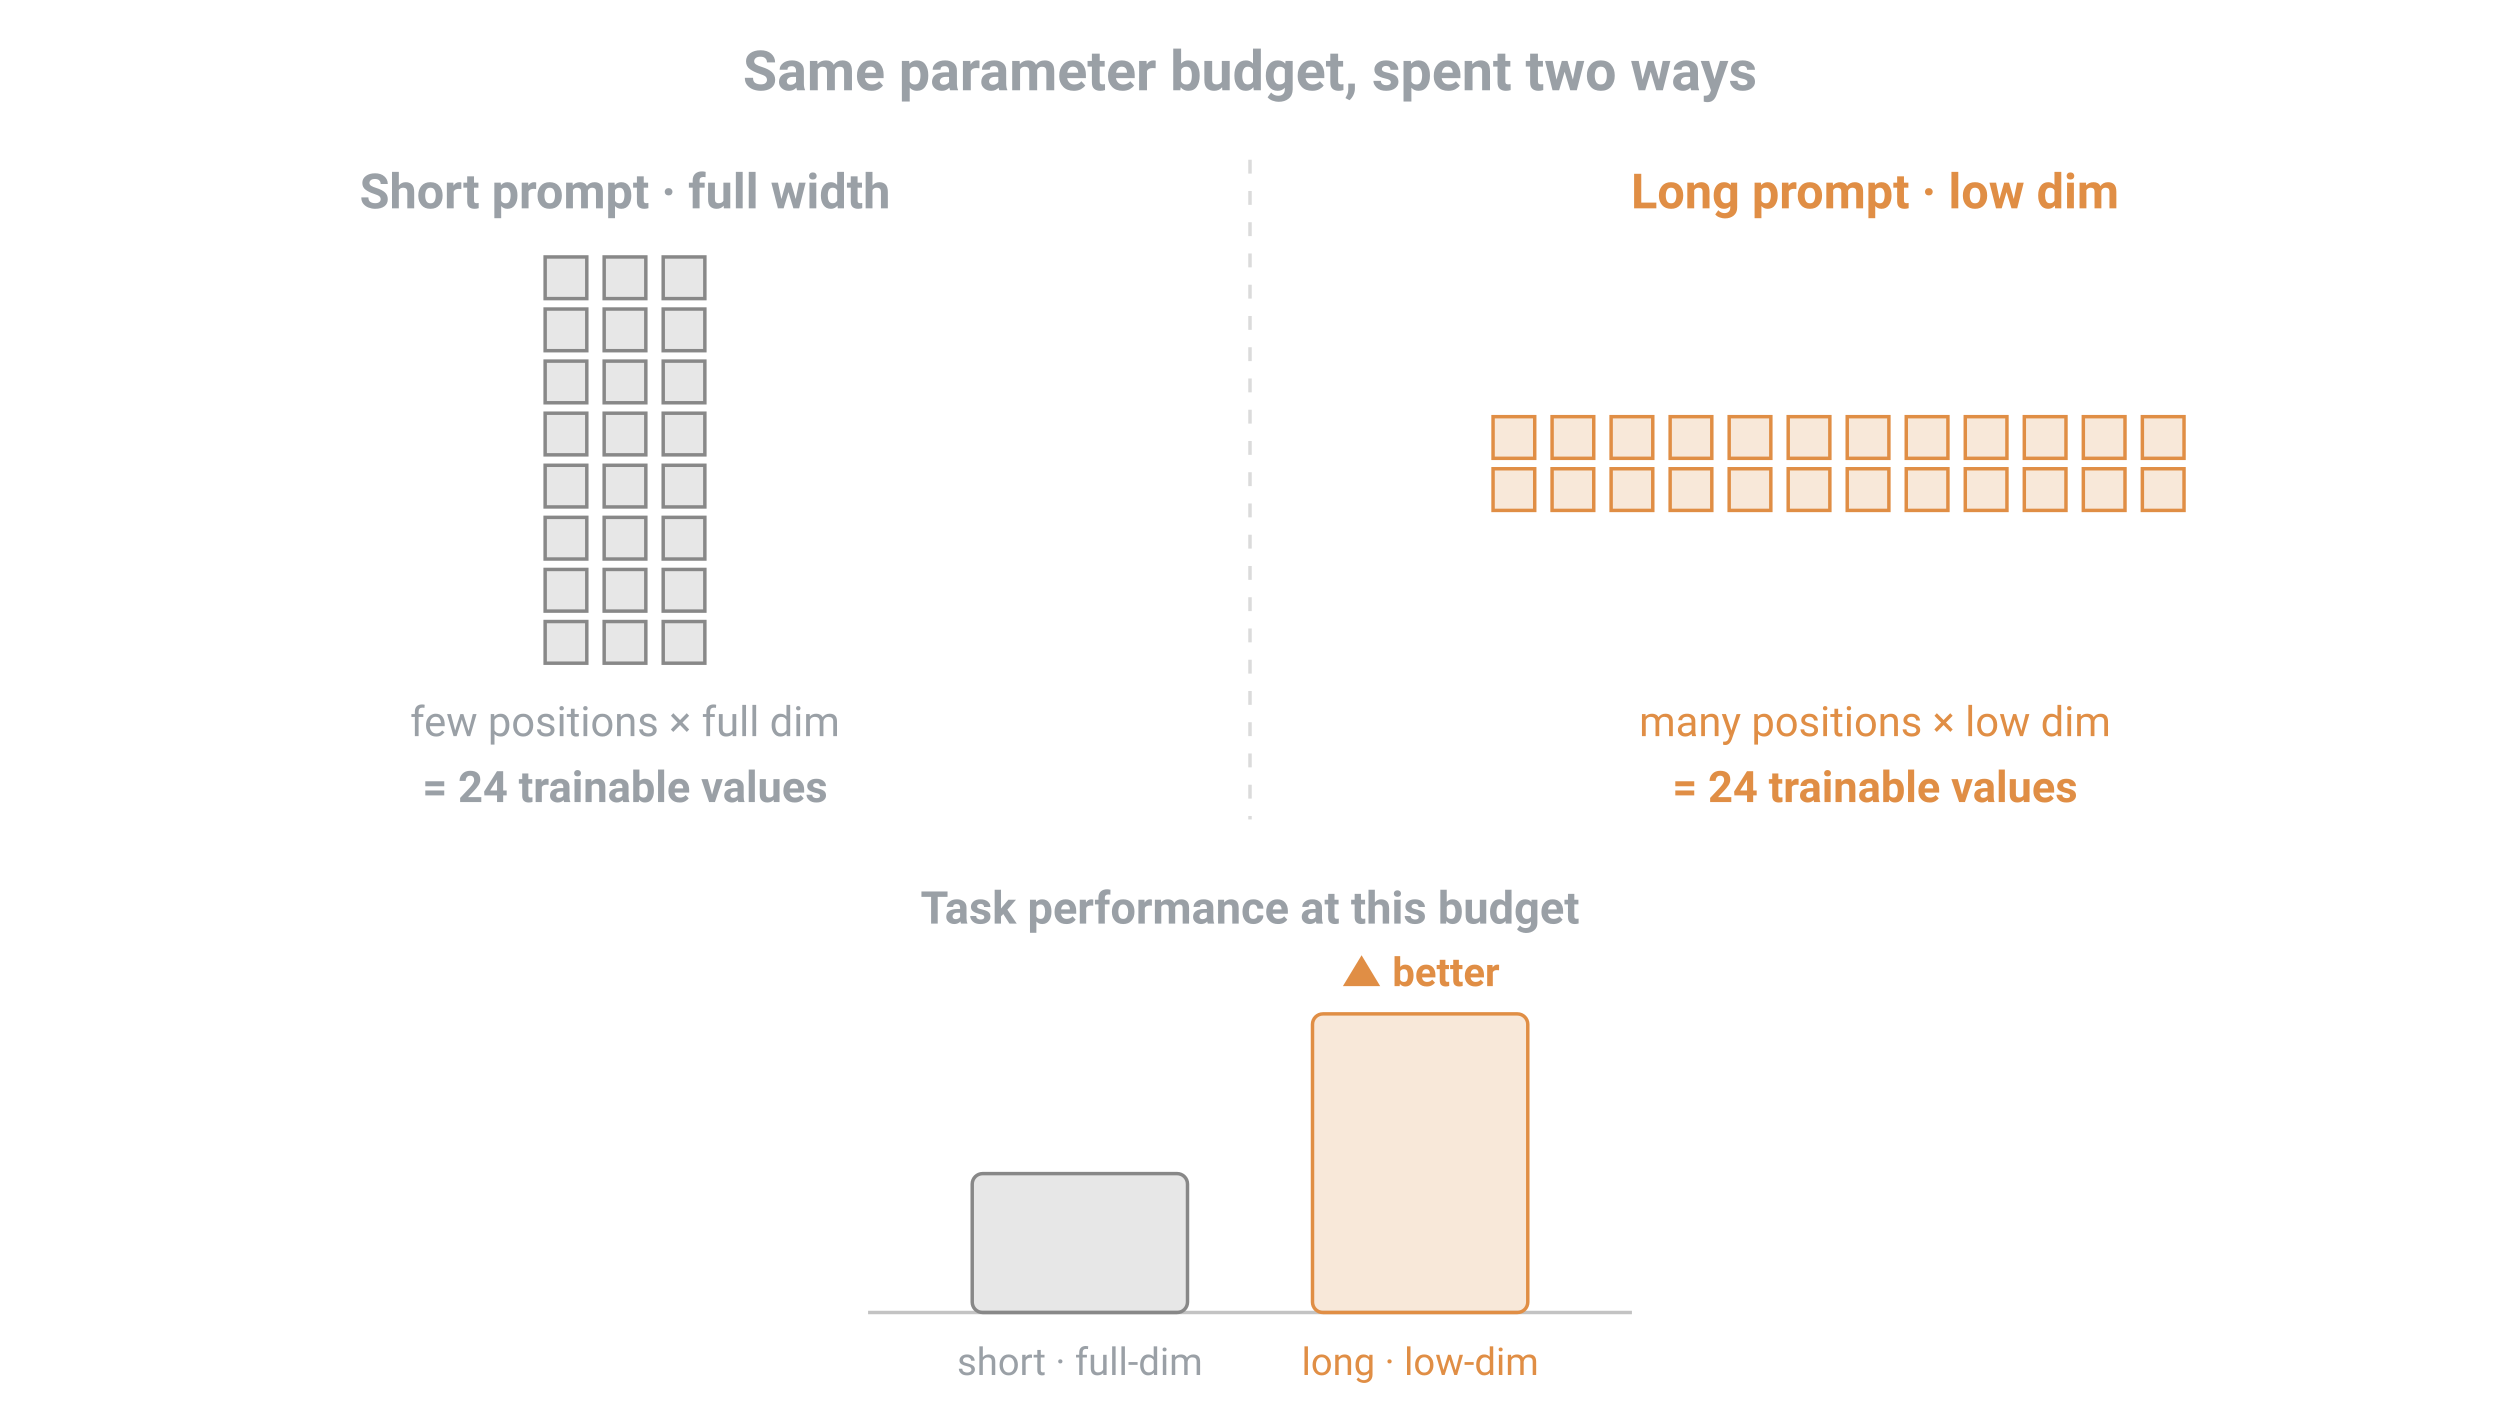
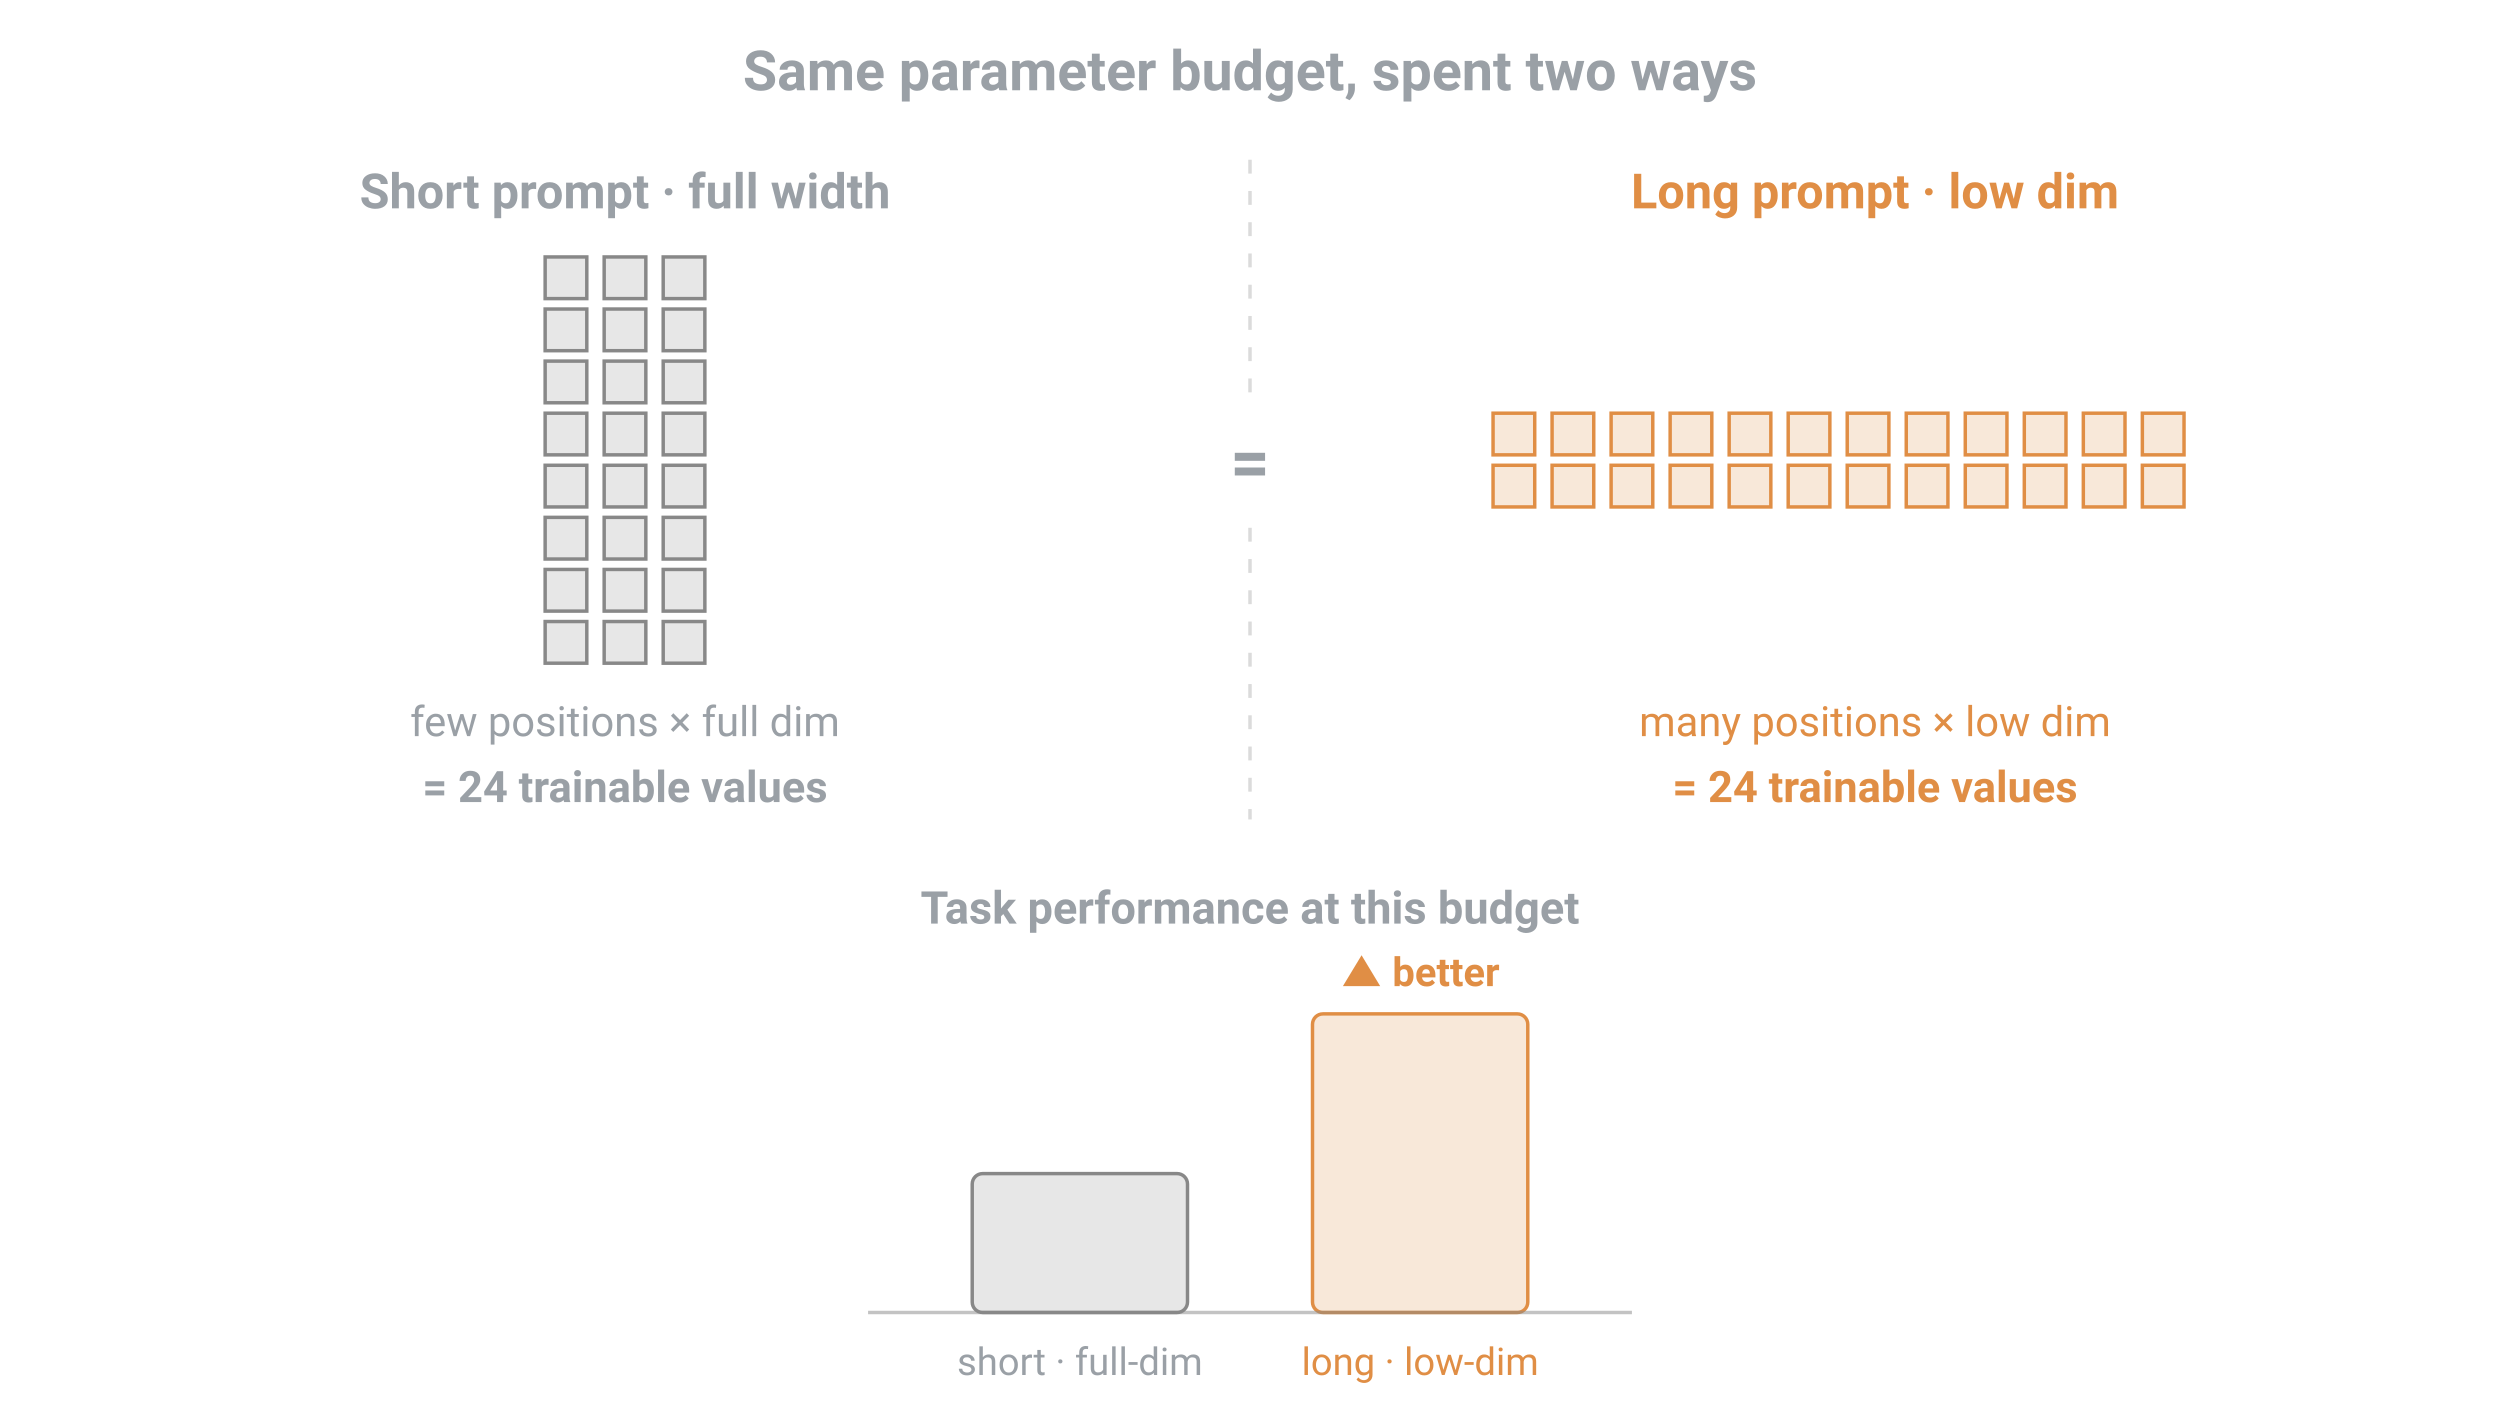
<svg xmlns="http://www.w3.org/2000/svg" viewBox="0 0 720 410" font-family="-apple-system, BlinkMacSystemFont, 'Segoe UI', Roboto, sans-serif" role="img" aria-label="With the same parameter budget, a short full-width prompt uses few positions of high dimension while a long low-dimensional prompt uses many positions of low dimension; the long low-dimensional prompt yields higher task performance.">
  <text x="360" y="26" text-anchor="middle" font-size="16" font-weight="700" fill="#9aa0a6">Same parameter budget, spent two ways</text>
-   <line x1="360" y1="46" x2="360" y2="236" stroke="#888" stroke-opacity="0.3" stroke-dasharray="4 5" />
+   <line x1="360" y1="46" x2="360" y2="116" stroke="#888" stroke-opacity="0.3" stroke-dasharray="4 5" />
+   <text x="360" y="140" text-anchor="middle" font-size="20" font-weight="700" fill="#9aa0a6">=</text>
+   <line x1="360" y1="152" x2="360" y2="236" stroke="#888" stroke-opacity="0.3" stroke-dasharray="4 5" />
  <text x="180" y="60" text-anchor="middle" font-size="14" font-weight="700" fill="#9aa0a6">Short prompt · full width</text>
  <g fill="#88888833" stroke="#888">
    <rect x="157" y="74" width="12" height="12" />
    <rect x="157" y="89" width="12" height="12" />
    <rect x="157" y="104" width="12" height="12" />
    <rect x="157" y="119" width="12" height="12" />
    <rect x="157" y="134" width="12" height="12" />
    <rect x="157" y="149" width="12" height="12" />
    <rect x="157" y="164" width="12" height="12" />
    <rect x="157" y="179" width="12" height="12" />
    <rect x="174" y="74" width="12" height="12" />
    <rect x="174" y="89" width="12" height="12" />
    <rect x="174" y="104" width="12" height="12" />
    <rect x="174" y="119" width="12" height="12" />
    <rect x="174" y="134" width="12" height="12" />
    <rect x="174" y="149" width="12" height="12" />
    <rect x="174" y="164" width="12" height="12" />
    <rect x="174" y="179" width="12" height="12" />
    <rect x="191" y="74" width="12" height="12" />
    <rect x="191" y="89" width="12" height="12" />
    <rect x="191" y="104" width="12" height="12" />
    <rect x="191" y="119" width="12" height="12" />
    <rect x="191" y="134" width="12" height="12" />
    <rect x="191" y="149" width="12" height="12" />
    <rect x="191" y="164" width="12" height="12" />
    <rect x="191" y="179" width="12" height="12" />
  </g>
  <text x="180" y="212" text-anchor="middle" font-size="12" fill="#9aa0a6">few positions × full dim</text>
  <text x="180" y="231" text-anchor="middle" font-size="12.5" font-weight="600" fill="#9aa0a6">= 24 trainable values</text>
  <text x="540" y="60" text-anchor="middle" font-size="14" font-weight="700" fill="#e08e45">Long prompt · low dim</text>
  <g fill="#e08e4533" stroke="#e08e45">
-     <rect x="430" y="120" width="12" height="12" />
-     <rect x="430" y="135" width="12" height="12" />
-     <rect x="447" y="120" width="12" height="12" />
-     <rect x="447" y="135" width="12" height="12" />
-     <rect x="464" y="120" width="12" height="12" />
-     <rect x="464" y="135" width="12" height="12" />
-     <rect x="481" y="120" width="12" height="12" />
-     <rect x="481" y="135" width="12" height="12" />
-     <rect x="498" y="120" width="12" height="12" />
-     <rect x="498" y="135" width="12" height="12" />
-     <rect x="515" y="120" width="12" height="12" />
-     <rect x="515" y="135" width="12" height="12" />
-     <rect x="532" y="120" width="12" height="12" />
-     <rect x="532" y="135" width="12" height="12" />
-     <rect x="549" y="120" width="12" height="12" />
-     <rect x="549" y="135" width="12" height="12" />
-     <rect x="566" y="120" width="12" height="12" />
-     <rect x="566" y="135" width="12" height="12" />
-     <rect x="583" y="120" width="12" height="12" />
-     <rect x="583" y="135" width="12" height="12" />
-     <rect x="600" y="120" width="12" height="12" />
-     <rect x="600" y="135" width="12" height="12" />
-     <rect x="617" y="120" width="12" height="12" />
-     <rect x="617" y="135" width="12" height="12" />
+     <rect x="430" y="119" width="12" height="12" />
+     <rect x="430" y="134" width="12" height="12" />
+     <rect x="447" y="119" width="12" height="12" />
+     <rect x="447" y="134" width="12" height="12" />
+     <rect x="464" y="119" width="12" height="12" />
+     <rect x="464" y="134" width="12" height="12" />
+     <rect x="481" y="119" width="12" height="12" />
+     <rect x="481" y="134" width="12" height="12" />
+     <rect x="498" y="119" width="12" height="12" />
+     <rect x="498" y="134" width="12" height="12" />
+     <rect x="515" y="119" width="12" height="12" />
+     <rect x="515" y="134" width="12" height="12" />
+     <rect x="532" y="119" width="12" height="12" />
+     <rect x="532" y="134" width="12" height="12" />
+     <rect x="549" y="119" width="12" height="12" />
+     <rect x="549" y="134" width="12" height="12" />
+     <rect x="566" y="119" width="12" height="12" />
+     <rect x="566" y="134" width="12" height="12" />
+     <rect x="583" y="119" width="12" height="12" />
+     <rect x="583" y="134" width="12" height="12" />
+     <rect x="600" y="119" width="12" height="12" />
+     <rect x="600" y="134" width="12" height="12" />
+     <rect x="617" y="119" width="12" height="12" />
+     <rect x="617" y="134" width="12" height="12" />
  </g>
  <text x="540" y="212" text-anchor="middle" font-size="12" fill="#e08e45">many positions × low dim</text>
  <text x="540" y="231" text-anchor="middle" font-size="12.5" font-weight="600" fill="#e08e45">= 24 trainable values</text>
  <text x="360" y="266" text-anchor="middle" font-size="13" font-weight="700" fill="#9aa0a6">Task performance at this budget</text>
-   <line x1="250" y1="378" x2="470" y2="378" stroke="#888" stroke-opacity="0.5" />
  <rect x="280" y="338" width="62" height="40" rx="3" fill="#88888833" stroke="#888" />
  <text x="311" y="396" text-anchor="middle" font-size="11" fill="#9aa0a6">short · full-dim</text>
  <rect x="378" y="292" width="62" height="86" rx="3" fill="#e08e4533" stroke="#e08e45" />
  <text x="409" y="396" text-anchor="middle" font-size="11" fill="#e08e45">long · low-dim</text>
  <text x="409" y="284" text-anchor="middle" font-size="11.5" font-weight="700" fill="#e08e45">▲ better</text>
+   <line x1="250" y1="378" x2="470" y2="378" stroke="#888" stroke-opacity="0.5" />
</svg>
